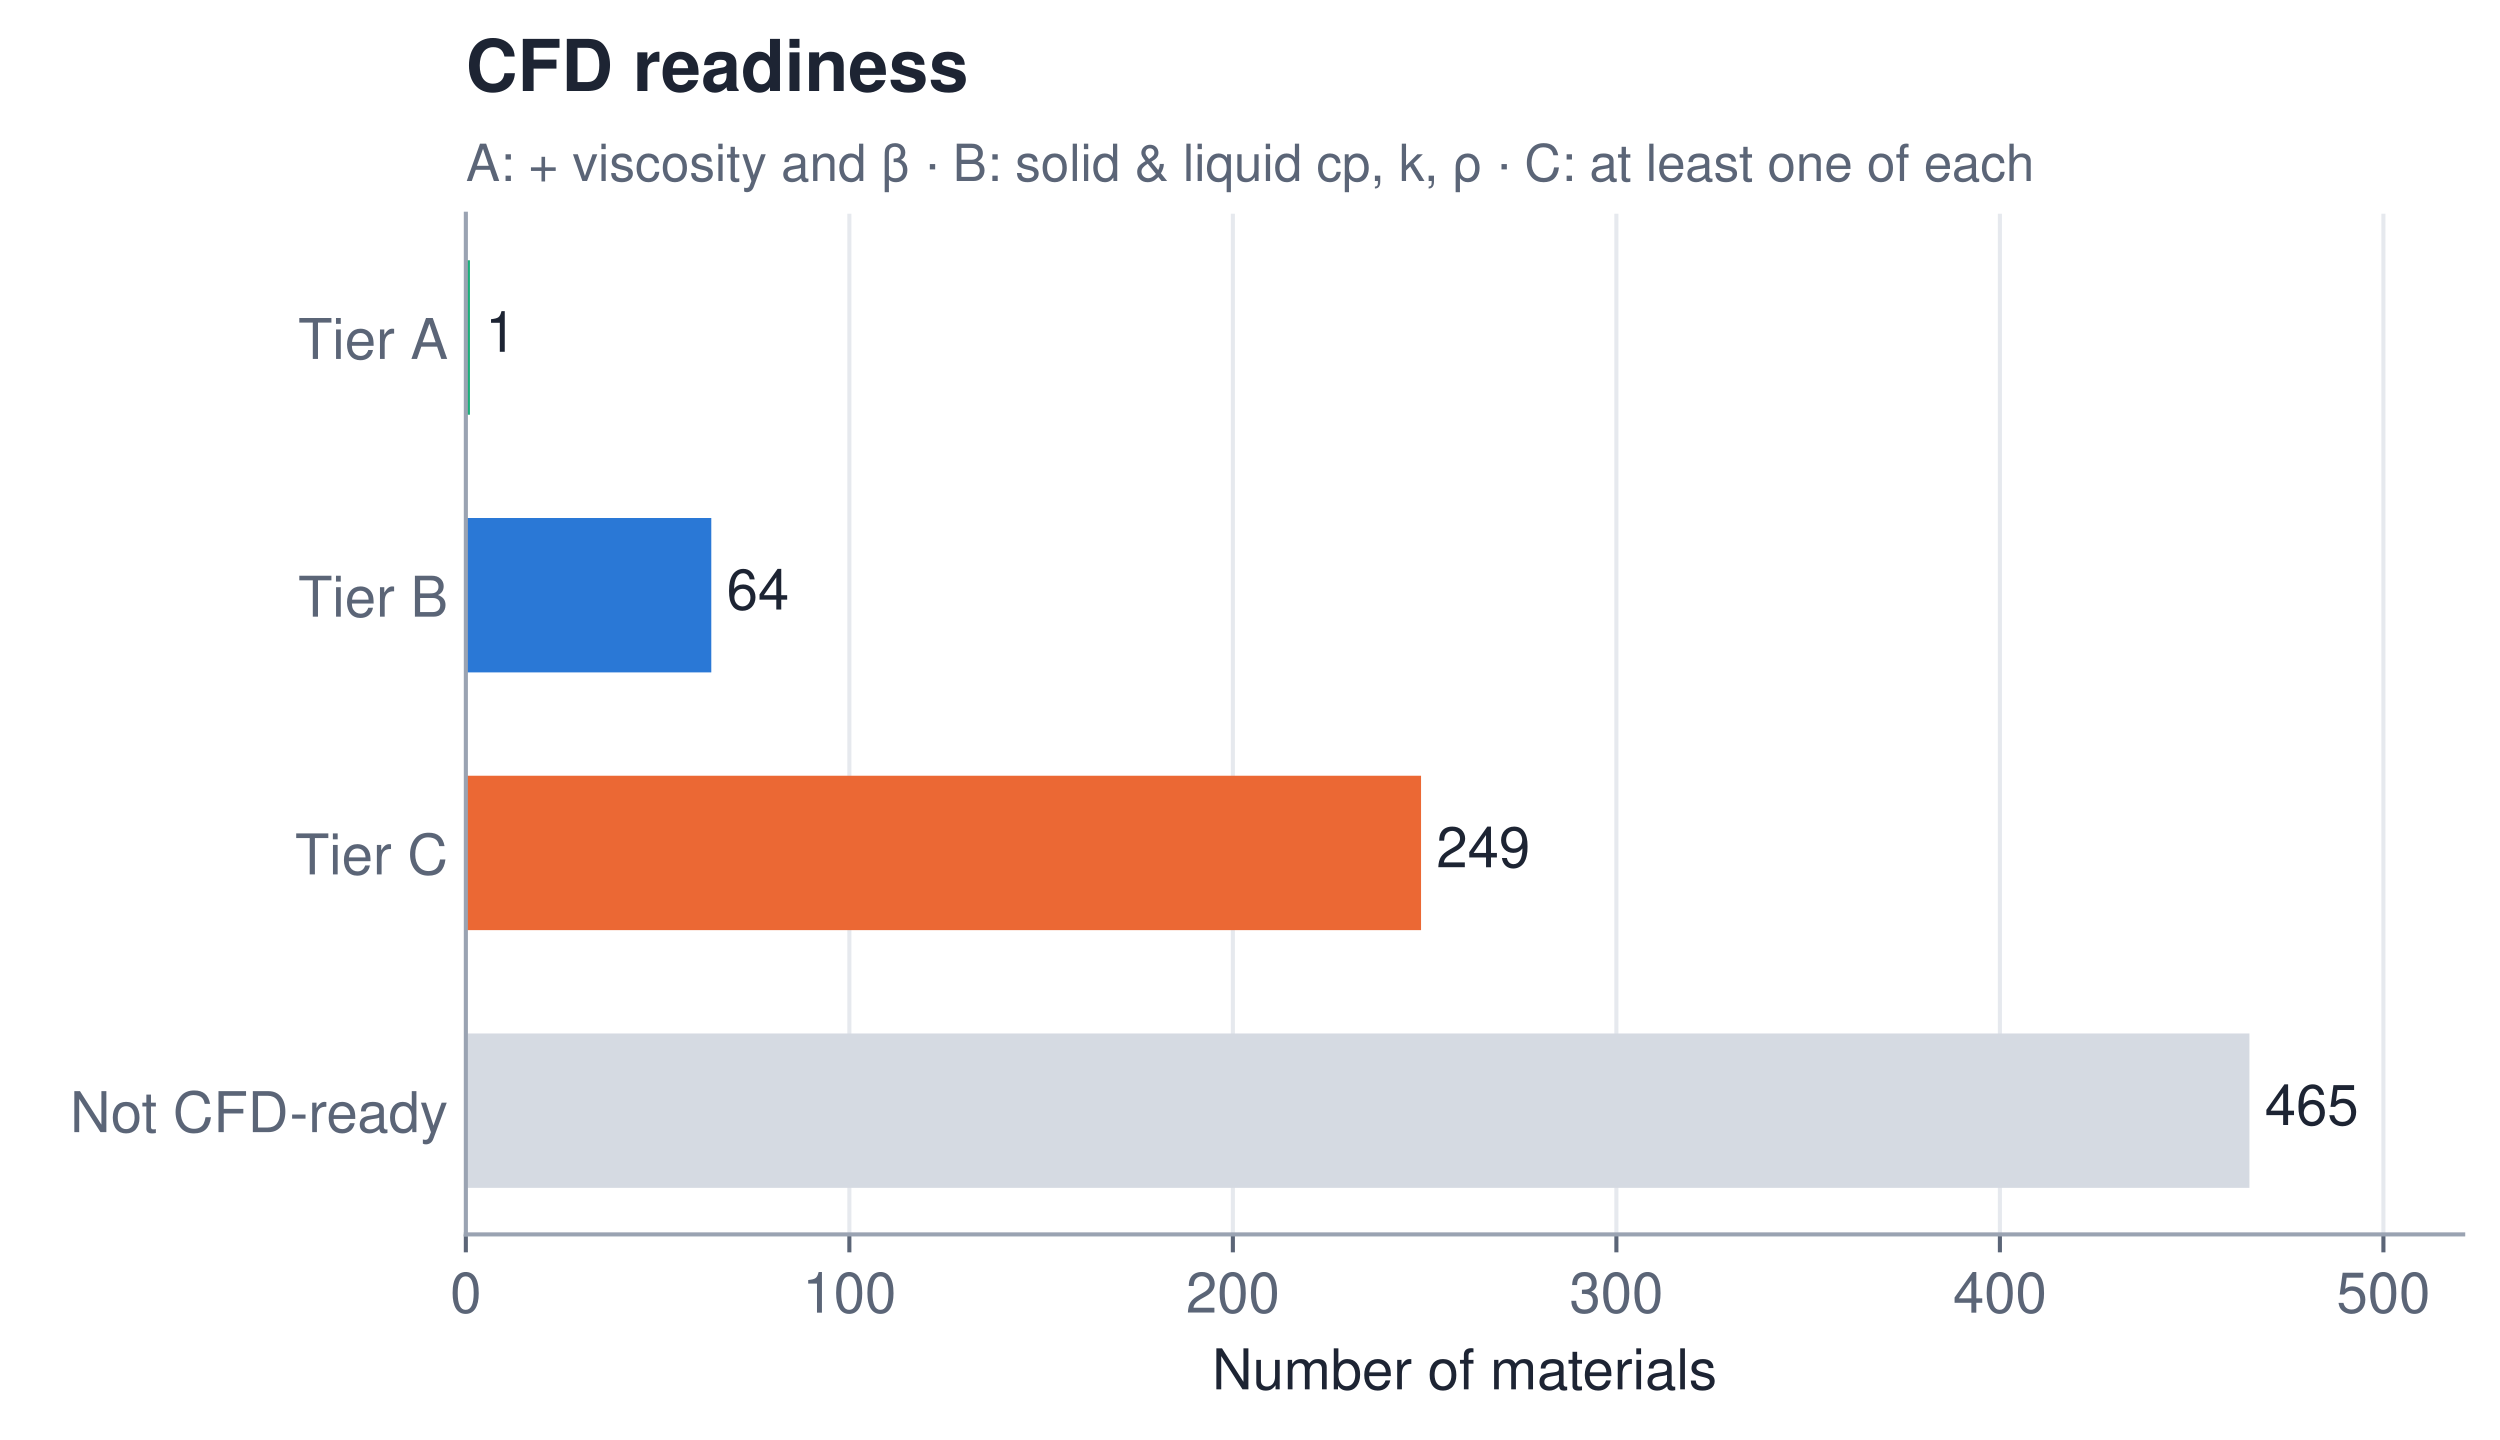
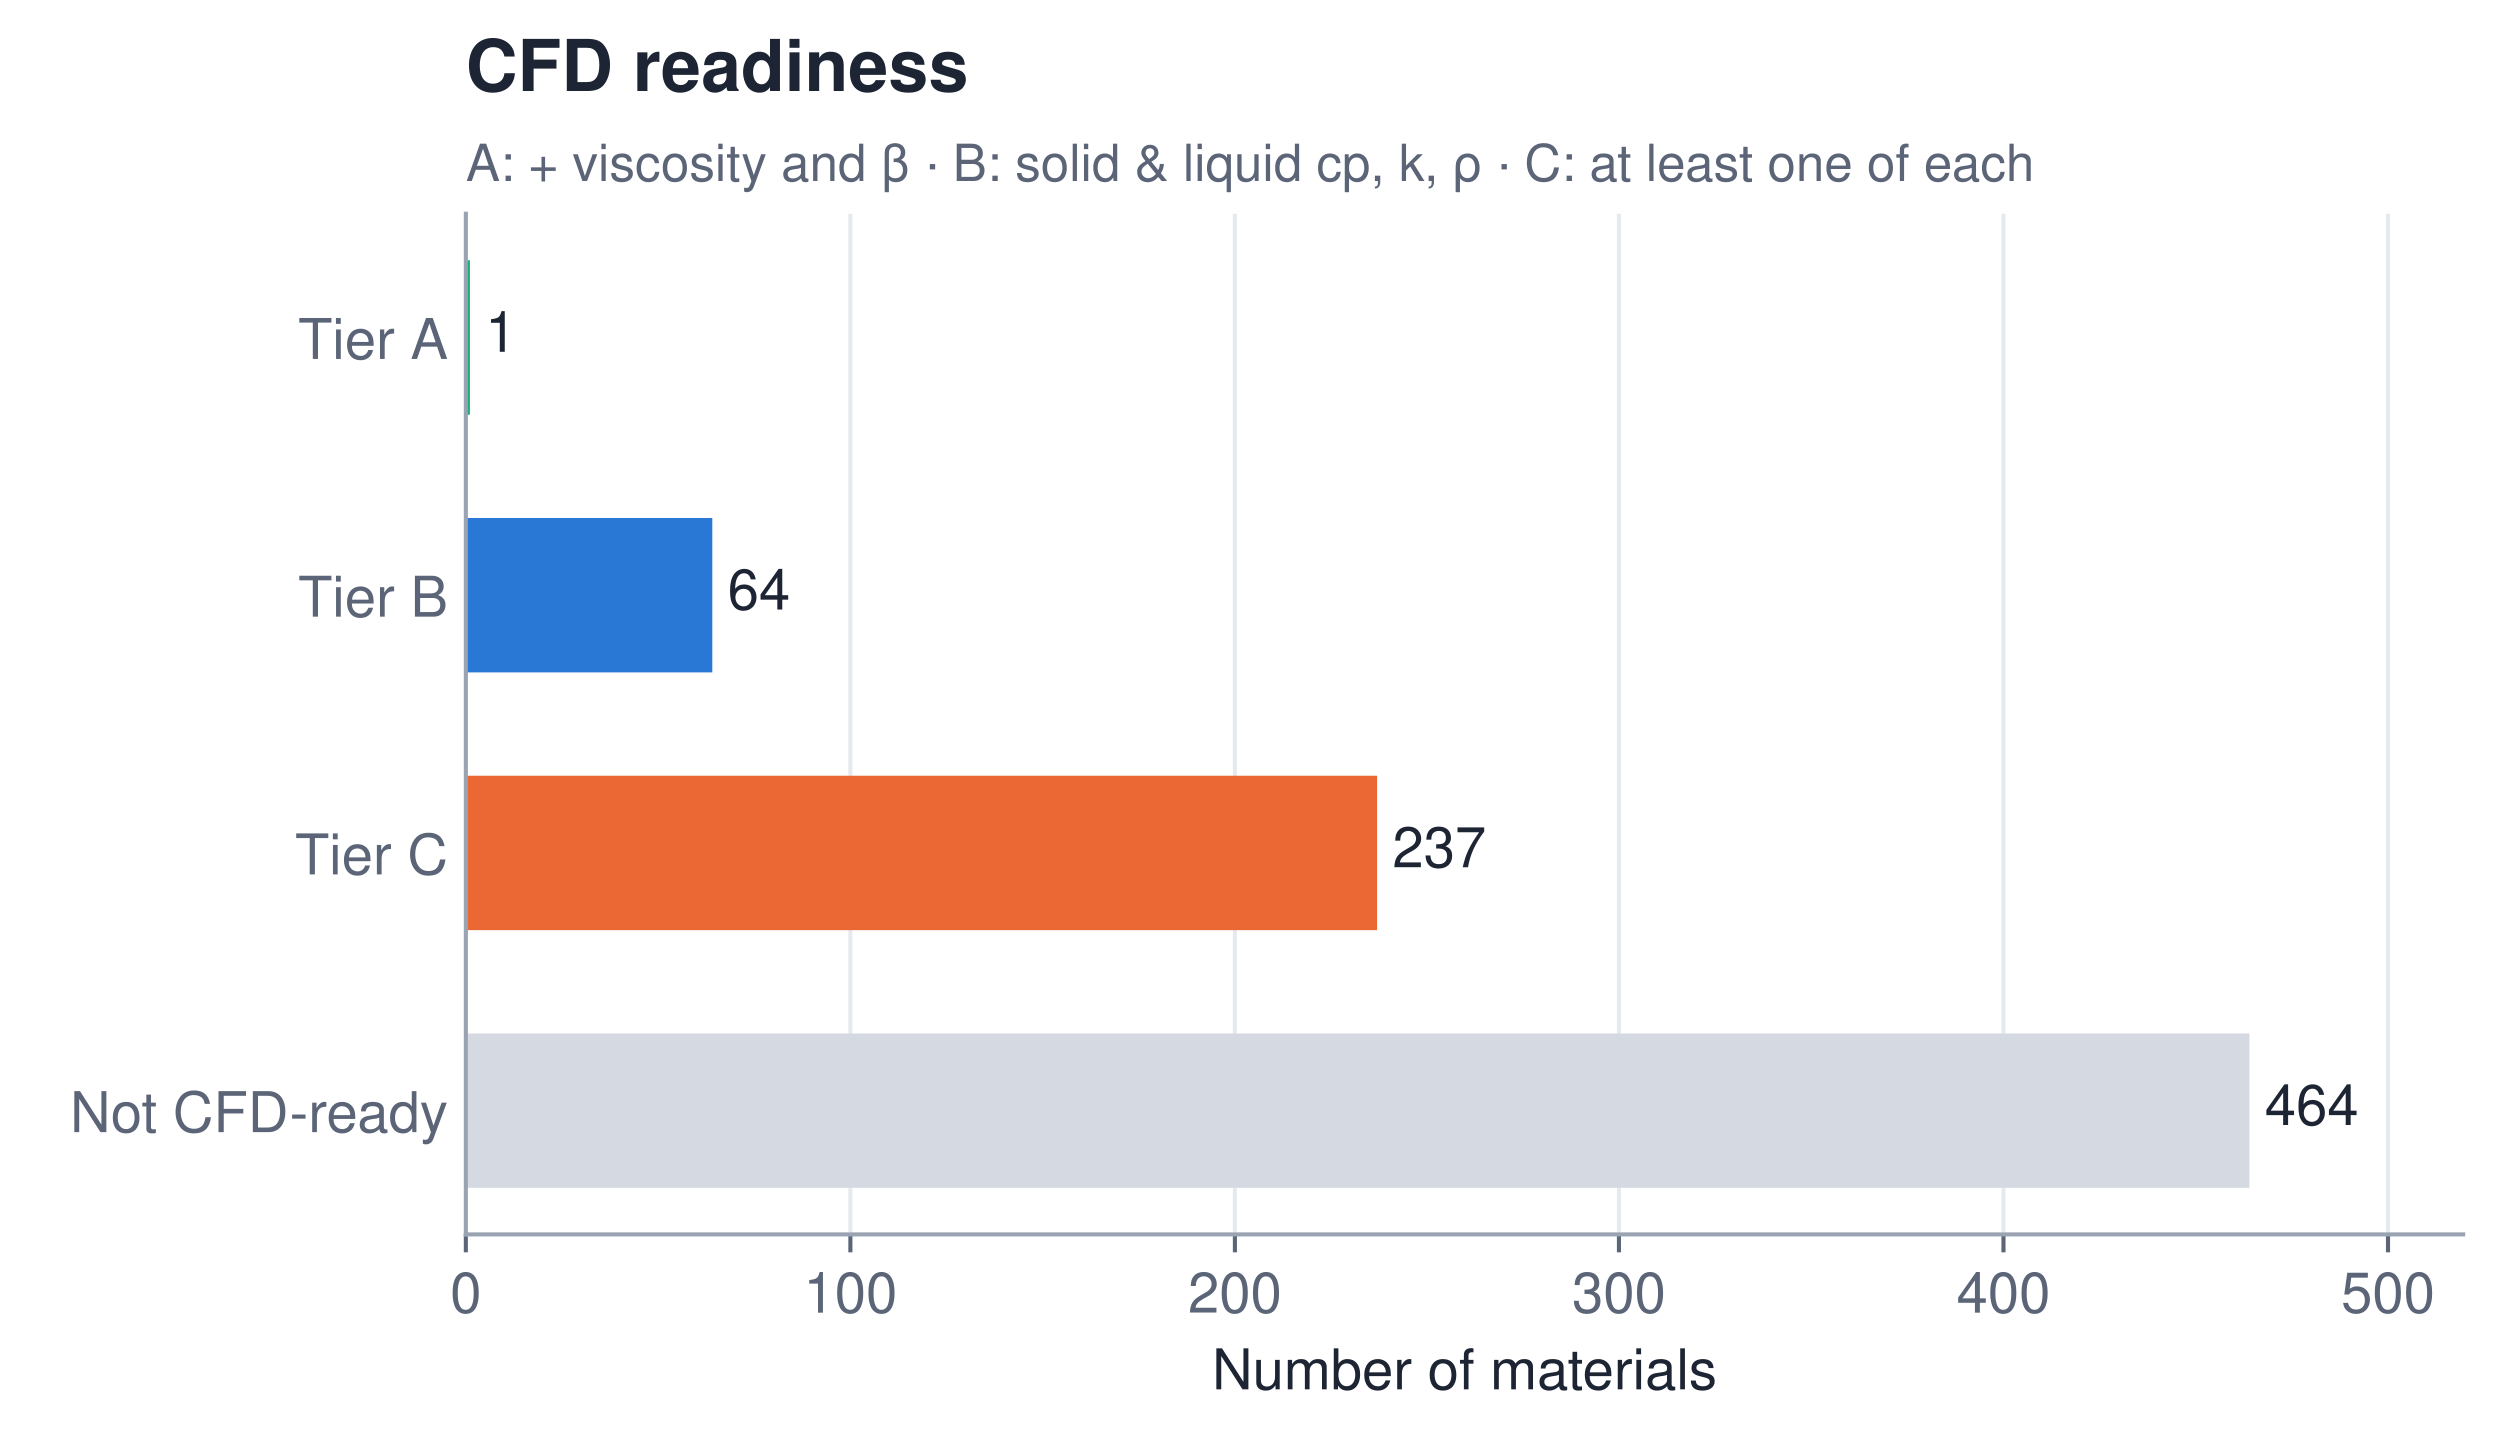
<svg xmlns="http://www.w3.org/2000/svg" xmlns:xlink="http://www.w3.org/1999/xlink" width="488.9pt" height="281.6pt" viewBox="0 0 488.9 281.6" version="1.1">
  <defs>
    <style type="text/css">*{stroke-linejoin: round; stroke-linecap: butt}</style>
  </defs>
  <g id="figure_1">
    <g id="patch_1">
      <path d="M 0 281.6  L 488.9 281.6  L 488.9 0  L 0 0  z " style="fill: #ffffff" />
    </g>
    <g id="axes_1">
      <g id="patch_2">
        <path d="M 91.1 241.4  L 481.7 241.4  L 481.7 41.8  L 91.1 41.8  z " style="fill: #ffffff" />
      </g>
      <g id="matplotlib.axis_1">
        <g id="xtick_1">
          <g id="line2d_1">
-             <path d="M 91.1 241.4  L 91.1 41.8  " clip-path="url(#p1fa1eb9749)" style="fill: none; stroke: #e6e9ee; stroke-width: 0.8; stroke-linecap: square" />
+             <path d="M 91.1 241.4  L 91.1 41.8  " clip-path="url(#paf597ea7ce)" style="fill: none; stroke: #e6e9ee; stroke-width: 0.8; stroke-linecap: square" />
          </g>
          <g id="line2d_2">
            <defs>
-               <path id="mac401e1198" d="M 0 0  L 0 3.5  " style="stroke: #5b6577; stroke-width: 0.8" />
+               <path id="m21a5b14737" d="M 0 0  L 0 3.5  " style="stroke: #5b6577; stroke-width: 0.8" />
            </defs>
            <g>
-               <use xlink:href="#mac401e1198" x="91.1" y="241.4" style="fill: #5b6577; stroke: #5b6577; stroke-width: 0.8" />
+               <use xlink:href="#m21a5b14737" x="91.1" y="241.4" style="fill: #5b6577; stroke: #5b6577; stroke-width: 0.8" />
            </g>
          </g>
          <g id="text_1">
            <text style="font-size: 11px; font-family: 'Segoe UI', Helvetica, Arial, 'DejaVu Sans', sans-serif; text-anchor: middle; fill: #5b6577" x="91.1" y="256.7" transform="rotate(-0 91.1 256.7)">0</text>
          </g>
        </g>
        <g id="xtick_2">
          <g id="line2d_3">
-             <path d="M 166.1 241.4  L 166.1 41.8  " clip-path="url(#p1fa1eb9749)" style="fill: none; stroke: #e6e9ee; stroke-width: 0.8; stroke-linecap: square" />
+             <path d="M 166.3 241.4  L 166.3 41.8  " clip-path="url(#paf597ea7ce)" style="fill: none; stroke: #e6e9ee; stroke-width: 0.8; stroke-linecap: square" />
          </g>
          <g id="line2d_4">
            <g>
-               <use xlink:href="#mac401e1198" x="166.1" y="241.4" style="fill: #5b6577; stroke: #5b6577; stroke-width: 0.8" />
+               <use xlink:href="#m21a5b14737" x="166.3" y="241.4" style="fill: #5b6577; stroke: #5b6577; stroke-width: 0.8" />
            </g>
          </g>
          <g id="text_2">
-             <text style="font-size: 11px; font-family: 'Segoe UI', Helvetica, Arial, 'DejaVu Sans', sans-serif; text-anchor: middle; fill: #5b6577" x="166.1" y="256.7" transform="rotate(-0 166.1 256.7)">100</text>
+             <text style="font-size: 11px; font-family: 'Segoe UI', Helvetica, Arial, 'DejaVu Sans', sans-serif; text-anchor: middle; fill: #5b6577" x="166.3" y="256.7" transform="rotate(-0 166.3 256.7)">100</text>
          </g>
        </g>
        <g id="xtick_3">
          <g id="line2d_5">
-             <path d="M 241.1 241.4  L 241.1 41.8  " clip-path="url(#p1fa1eb9749)" style="fill: none; stroke: #e6e9ee; stroke-width: 0.8; stroke-linecap: square" />
+             <path d="M 241.5 241.4  L 241.5 41.8  " clip-path="url(#paf597ea7ce)" style="fill: none; stroke: #e6e9ee; stroke-width: 0.8; stroke-linecap: square" />
          </g>
          <g id="line2d_6">
            <g>
-               <use xlink:href="#mac401e1198" x="241.1" y="241.4" style="fill: #5b6577; stroke: #5b6577; stroke-width: 0.8" />
+               <use xlink:href="#m21a5b14737" x="241.5" y="241.4" style="fill: #5b6577; stroke: #5b6577; stroke-width: 0.8" />
            </g>
          </g>
          <g id="text_3">
-             <text style="font-size: 11px; font-family: 'Segoe UI', Helvetica, Arial, 'DejaVu Sans', sans-serif; text-anchor: middle; fill: #5b6577" x="241.1" y="256.7" transform="rotate(-0 241.1 256.7)">200</text>
+             <text style="font-size: 11px; font-family: 'Segoe UI', Helvetica, Arial, 'DejaVu Sans', sans-serif; text-anchor: middle; fill: #5b6577" x="241.5" y="256.7" transform="rotate(-0 241.5 256.7)">200</text>
          </g>
        </g>
        <g id="xtick_4">
          <g id="line2d_7">
-             <path d="M 316.1 241.4  L 316.1 41.8  " clip-path="url(#p1fa1eb9749)" style="fill: none; stroke: #e6e9ee; stroke-width: 0.8; stroke-linecap: square" />
+             <path d="M 316.6 241.4  L 316.6 41.8  " clip-path="url(#paf597ea7ce)" style="fill: none; stroke: #e6e9ee; stroke-width: 0.8; stroke-linecap: square" />
          </g>
          <g id="line2d_8">
            <g>
-               <use xlink:href="#mac401e1198" x="316.1" y="241.4" style="fill: #5b6577; stroke: #5b6577; stroke-width: 0.8" />
+               <use xlink:href="#m21a5b14737" x="316.6" y="241.4" style="fill: #5b6577; stroke: #5b6577; stroke-width: 0.8" />
            </g>
          </g>
          <g id="text_4">
-             <text style="font-size: 11px; font-family: 'Segoe UI', Helvetica, Arial, 'DejaVu Sans', sans-serif; text-anchor: middle; fill: #5b6577" x="316.1" y="256.7" transform="rotate(-0 316.1 256.7)">300</text>
+             <text style="font-size: 11px; font-family: 'Segoe UI', Helvetica, Arial, 'DejaVu Sans', sans-serif; text-anchor: middle; fill: #5b6577" x="316.6" y="256.7" transform="rotate(-0 316.6 256.7)">300</text>
          </g>
        </g>
        <g id="xtick_5">
          <g id="line2d_9">
-             <path d="M 391.1 241.4  L 391.1 41.8  " clip-path="url(#p1fa1eb9749)" style="fill: none; stroke: #e6e9ee; stroke-width: 0.8; stroke-linecap: square" />
+             <path d="M 391.8 241.4  L 391.8 41.8  " clip-path="url(#paf597ea7ce)" style="fill: none; stroke: #e6e9ee; stroke-width: 0.8; stroke-linecap: square" />
          </g>
          <g id="line2d_10">
            <g>
-               <use xlink:href="#mac401e1198" x="391.1" y="241.4" style="fill: #5b6577; stroke: #5b6577; stroke-width: 0.8" />
+               <use xlink:href="#m21a5b14737" x="391.8" y="241.4" style="fill: #5b6577; stroke: #5b6577; stroke-width: 0.8" />
            </g>
          </g>
          <g id="text_5">
-             <text style="font-size: 11px; font-family: 'Segoe UI', Helvetica, Arial, 'DejaVu Sans', sans-serif; text-anchor: middle; fill: #5b6577" x="391.1" y="256.7" transform="rotate(-0 391.1 256.7)">400</text>
+             <text style="font-size: 11px; font-family: 'Segoe UI', Helvetica, Arial, 'DejaVu Sans', sans-serif; text-anchor: middle; fill: #5b6577" x="391.8" y="256.7" transform="rotate(-0 391.8 256.7)">400</text>
          </g>
        </g>
        <g id="xtick_6">
          <g id="line2d_11">
-             <path d="M 466.1 241.4  L 466.1 41.8  " clip-path="url(#p1fa1eb9749)" style="fill: none; stroke: #e6e9ee; stroke-width: 0.8; stroke-linecap: square" />
+             <path d="M 467.0 241.4  L 467.0 41.8  " clip-path="url(#paf597ea7ce)" style="fill: none; stroke: #e6e9ee; stroke-width: 0.8; stroke-linecap: square" />
          </g>
          <g id="line2d_12">
            <g>
-               <use xlink:href="#mac401e1198" x="466.1" y="241.4" style="fill: #5b6577; stroke: #5b6577; stroke-width: 0.8" />
+               <use xlink:href="#m21a5b14737" x="467.0" y="241.4" style="fill: #5b6577; stroke: #5b6577; stroke-width: 0.8" />
            </g>
          </g>
          <g id="text_6">
-             <text style="font-size: 11px; font-family: 'Segoe UI', Helvetica, Arial, 'DejaVu Sans', sans-serif; text-anchor: middle; fill: #5b6577" x="466.1" y="256.7" transform="rotate(-0 466.1 256.7)">500</text>
+             <text style="font-size: 11px; font-family: 'Segoe UI', Helvetica, Arial, 'DejaVu Sans', sans-serif; text-anchor: middle; fill: #5b6577" x="467.0" y="256.7" transform="rotate(-0 467.0 256.7)">500</text>
          </g>
        </g>
        <g id="text_7">
          <text style="font-size: 11px; font-family: 'Segoe UI', Helvetica, Arial, 'DejaVu Sans', sans-serif; text-anchor: middle; fill: #1d2433" x="286.4" y="271.7" transform="rotate(-0 286.4 271.7)">Number of materials</text>
        </g>
      </g>
      <g id="matplotlib.axis_2">
        <g id="ytick_1">
          <g id="line2d_13" />
          <g id="text_8">
            <text style="font-size: 11px; font-family: 'Segoe UI', Helvetica, Arial, 'DejaVu Sans', sans-serif; text-anchor: end; fill: #5b6577" x="87.6" y="221.4" transform="rotate(-0 87.6 221.4)">Not CFD-ready</text>
          </g>
        </g>
        <g id="ytick_2">
          <g id="line2d_14" />
          <g id="text_9">
            <text style="font-size: 11px; font-family: 'Segoe UI', Helvetica, Arial, 'DejaVu Sans', sans-serif; text-anchor: end; fill: #5b6577" x="87.6" y="171.0" transform="rotate(-0 87.6 171.0)">Tier C</text>
          </g>
        </g>
        <g id="ytick_3">
          <g id="line2d_15" />
          <g id="text_10">
            <text style="font-size: 11px; font-family: 'Segoe UI', Helvetica, Arial, 'DejaVu Sans', sans-serif; text-anchor: end; fill: #5b6577" x="87.6" y="120.6" transform="rotate(-0 87.6 120.6)">Tier B</text>
          </g>
        </g>
        <g id="ytick_4">
          <g id="line2d_16" />
          <g id="text_11">
            <text style="font-size: 11px; font-family: 'Segoe UI', Helvetica, Arial, 'DejaVu Sans', sans-serif; text-anchor: end; fill: #5b6577" x="87.6" y="70.2" transform="rotate(-0 87.6 70.2)">Tier A</text>
          </g>
        </g>
      </g>
      <g id="patch_3">
-         <path d="M 91.1 232.3  L 439.9 232.3  L 439.9 202.1  L 91.1 202.1  z " clip-path="url(#p1fa1eb9749)" style="fill: #d5dae2" />
+         <path d="M 91.1 232.3  L 439.9 232.3  L 439.9 202.1  L 91.1 202.1  z " clip-path="url(#paf597ea7ce)" style="fill: #d5dae2" />
      </g>
      <g id="patch_4">
-         <path d="M 91.1 181.9  L 277.9 181.9  L 277.9 151.7  L 91.1 151.7  z " clip-path="url(#p1fa1eb9749)" style="fill: #eb6834" />
+         <path d="M 91.1 181.9  L 269.3 181.9  L 269.3 151.7  L 91.1 151.7  z " clip-path="url(#paf597ea7ce)" style="fill: #eb6834" />
      </g>
      <g id="patch_5">
-         <path d="M 91.1 131.5  L 139.1 131.5  L 139.1 101.3  L 91.1 101.3  z " clip-path="url(#p1fa1eb9749)" style="fill: #2a78d6" />
+         <path d="M 91.1 131.5  L 139.3 131.5  L 139.3 101.3  L 91.1 101.3  z " clip-path="url(#paf597ea7ce)" style="fill: #2a78d6" />
      </g>
      <g id="patch_6">
-         <path d="M 91.1 81.1  L 91.9 81.1  L 91.9 50.9  L 91.1 50.9  z " clip-path="url(#p1fa1eb9749)" style="fill: #1baf7a" />
+         <path d="M 91.1 81.1  L 91.9 81.1  L 91.9 50.9  L 91.1 50.9  z " clip-path="url(#paf597ea7ce)" style="fill: #1baf7a" />
      </g>
      <g id="patch_7">
        <path d="M 91.1 241.4  L 91.1 41.8  " style="fill: none; stroke: #9aa3b2; stroke-width: 0.8; stroke-linejoin: miter; stroke-linecap: square" />
      </g>
      <g id="patch_8">
        <path d="M 91.1 241.4  L 481.7 241.4  " style="fill: none; stroke: #9aa3b2; stroke-width: 0.8; stroke-linejoin: miter; stroke-linecap: square" />
      </g>
      <g id="text_12">
-         <text style="font-size: 11px; font-family: 'Segoe UI', Helvetica, Arial, 'DejaVu Sans', sans-serif; text-anchor: start; fill: #1d2433" x="442.9" y="220.0" transform="rotate(-0 442.9 220.0)">465</text>
+         <text style="font-size: 11px; font-family: 'Segoe UI', Helvetica, Arial, 'DejaVu Sans', sans-serif; text-anchor: start; fill: #1d2433" x="442.9" y="220.0" transform="rotate(-0 442.9 220.0)">464</text>
      </g>
      <g id="text_13">
-         <text style="font-size: 11px; font-family: 'Segoe UI', Helvetica, Arial, 'DejaVu Sans', sans-serif; text-anchor: start; fill: #1d2433" x="280.9" y="169.6" transform="rotate(-0 280.9 169.6)">249</text>
+         <text style="font-size: 11px; font-family: 'Segoe UI', Helvetica, Arial, 'DejaVu Sans', sans-serif; text-anchor: start; fill: #1d2433" x="272.3" y="169.6" transform="rotate(-0 272.3 169.6)">237</text>
      </g>
      <g id="text_14">
-         <text style="font-size: 11px; font-family: 'Segoe UI', Helvetica, Arial, 'DejaVu Sans', sans-serif; text-anchor: start; fill: #1d2433" x="142.1" y="119.2" transform="rotate(-0 142.1 119.2)">64</text>
+         <text style="font-size: 11px; font-family: 'Segoe UI', Helvetica, Arial, 'DejaVu Sans', sans-serif; text-anchor: start; fill: #1d2433" x="142.3" y="119.2" transform="rotate(-0 142.3 119.2)">64</text>
      </g>
      <g id="text_15">
        <text style="font-size: 11px; font-family: 'Segoe UI', Helvetica, Arial, 'DejaVu Sans', sans-serif; text-anchor: start; fill: #1d2433" x="94.9" y="68.8" transform="rotate(-0 94.9 68.8)">1</text>
      </g>
      <g id="text_16">
        <text style="font-size: 10px; font-family: 'Segoe UI', Helvetica, Arial, 'DejaVu Sans', sans-serif; text-anchor: start; fill: #5b6577" x="91.1" y="35.4" transform="rotate(-0 91.1 35.4)">A: + viscosity and β · B: solid &amp; liquid cp, k, ρ · C: at least one of each</text>
      </g>
      <g id="text_17">
        <text style="font-weight: 700; font-size: 14px; font-family: 'Segoe UI', Helvetica, Arial, 'DejaVu Sans', sans-serif; text-anchor: start; fill: #1d2433" x="91.1" y="17.8" transform="rotate(-0 91.1 17.8)">CFD readiness</text>
      </g>
    </g>
  </g>
  <defs>
-     <clipPath id="p1fa1eb9749">
+     <clipPath id="paf597ea7ce">
      <rect x="91.1" y="41.8" width="390.6" height="199.5" />
    </clipPath>
  </defs>
</svg>
